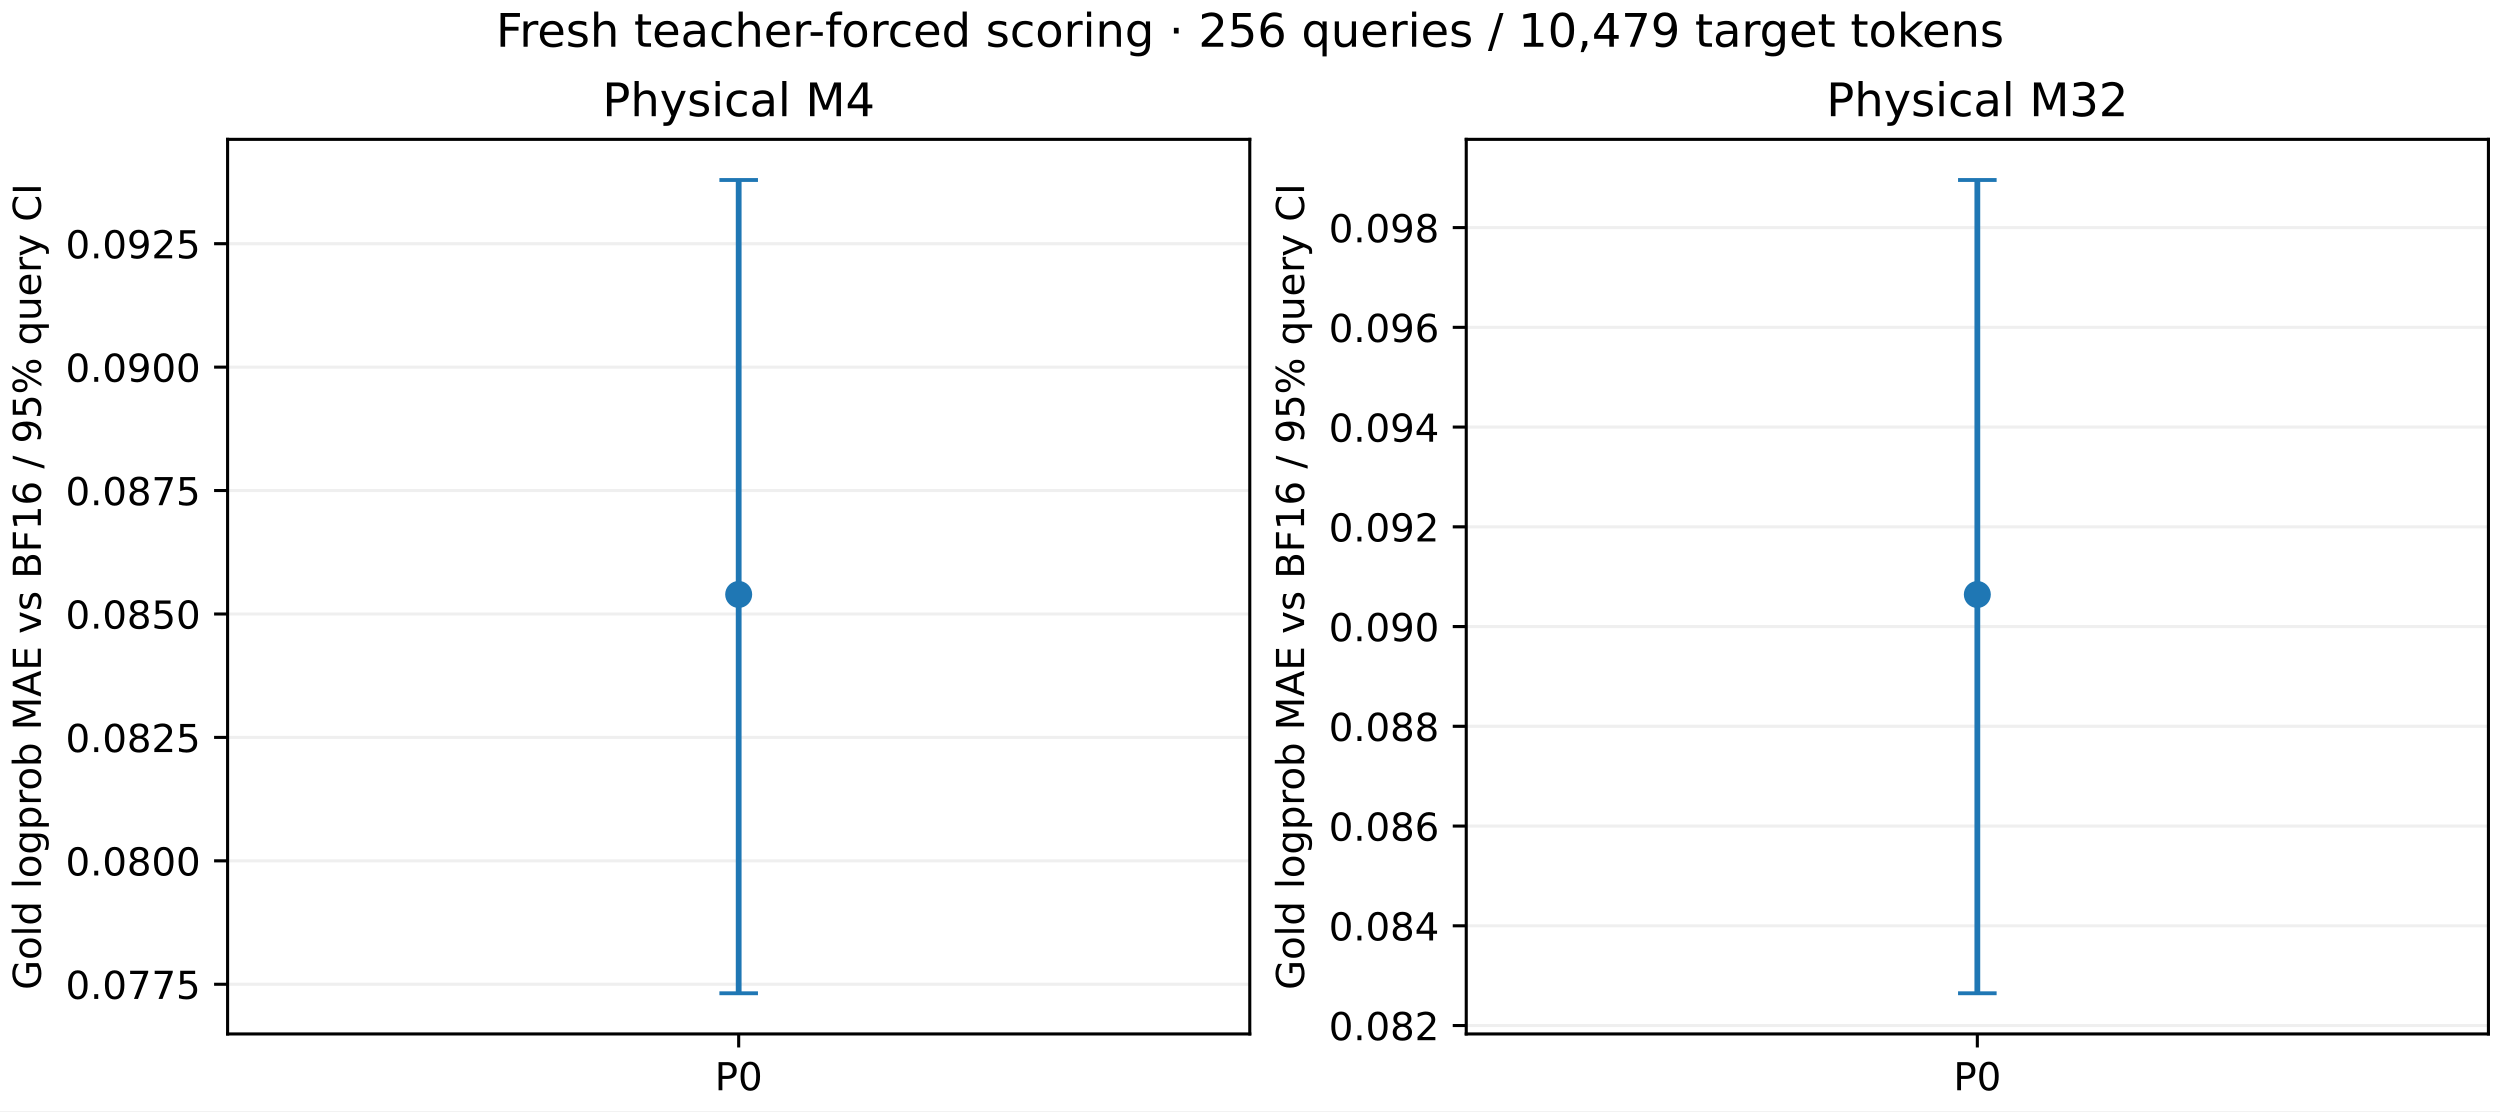
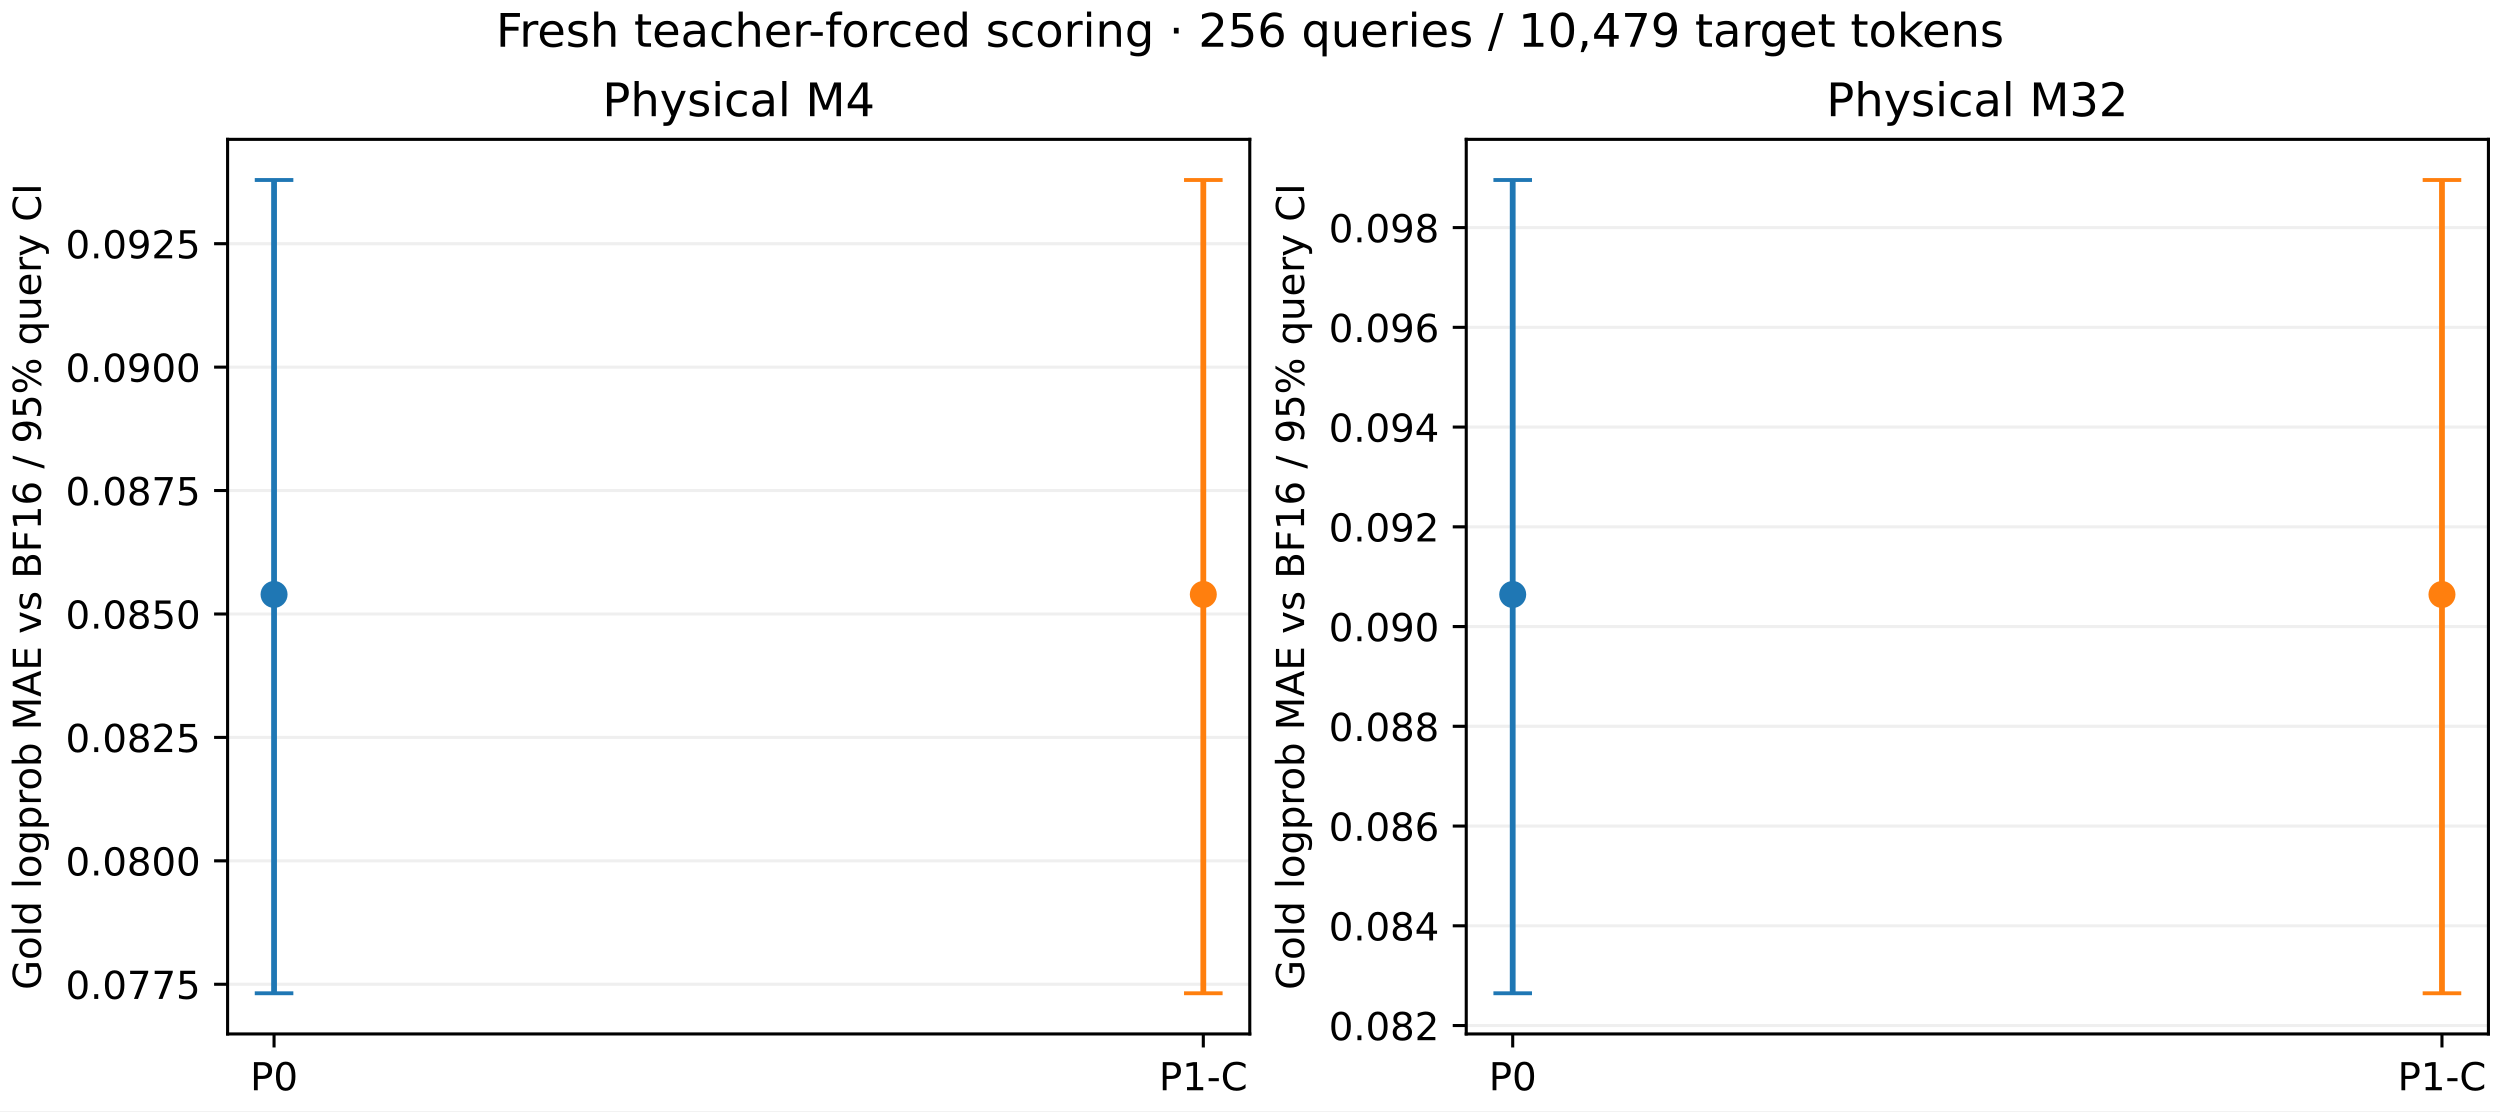
<svg xmlns="http://www.w3.org/2000/svg" xmlns:xlink="http://www.w3.org/1999/xlink" width="648pt" height="288pt" viewBox="0 0 648 288" version="1.1">
  <defs>
    <style type="text/css">*{stroke-linejoin: round; stroke-linecap: butt}</style>
  </defs>
  <g id="figure_1">
    <g id="patch_1">
      <path d="M 0 288 L 648 288 L 648 0 L 0 0 z " style="fill: #ffffff" />
    </g>
    <g id="axes_1">
      <g id="patch_2">
        <path d="M 58.992 268 L 323.941 268 L 323.941 36.12 L 58.992 36.12 z " style="fill: #ffffff" />
      </g>
      <g id="matplotlib.axis_1">
        <g id="xtick_1">
          <g id="line2d_1">
            <defs>
              <path id="m6849046edf" d="M 0 0 L 0 3.5 " style="stroke: #000000; stroke-width: 0.8" />
            </defs>
            <g>
-               <use xlink:href="#m6849046edf" x="191.466" y="268" style="stroke: #000000; stroke-width: 0.8" />
+               <use xlink:href="#m6849046edf" x="71.035" y="268" style="stroke: #000000; stroke-width: 0.8" />
            </g>
          </g>
          <g id="text_1">
-             <text style="font-size: 10px; font-family: 'DejaVu Sans', 'Bitstream Vera Sans', 'Computer Modern Sans Serif', 'Lucida Grande', 'Verdana', 'Geneva', 'Lucid', 'Arial', 'Helvetica', 'Avant Garde', sans-serif; text-anchor: middle" x="191.466" y="282.597" transform="rotate(-0 191.4664 282.5974)">P0</text>
+             <text style="font-size: 10px; font-family: 'DejaVu Sans', 'Bitstream Vera Sans', 'Computer Modern Sans Serif', 'Lucida Grande', 'Verdana', 'Geneva', 'Lucid', 'Arial', 'Helvetica', 'Avant Garde', sans-serif; text-anchor: middle" x="71.035" y="282.597" transform="rotate(-0 71.03481 282.5974)">P0</text>
+           </g>
+         </g>
+         <g id="xtick_2">
+           <g id="line2d_2">
+             <g>
+               <use xlink:href="#m6849046edf" x="311.898" y="268" style="stroke: #000000; stroke-width: 0.8" />
+             </g>
+           </g>
+           <g id="text_2">
+             <text style="font-size: 10px; font-family: 'DejaVu Sans', 'Bitstream Vera Sans', 'Computer Modern Sans Serif', 'Lucida Grande', 'Verdana', 'Geneva', 'Lucid', 'Arial', 'Helvetica', 'Avant Garde', sans-serif; text-anchor: middle" x="311.898" y="282.597" transform="rotate(-0 311.8981 282.5974)">P1-C</text>
          </g>
        </g>
      </g>
      <g id="matplotlib.axis_2">
        <g id="ytick_1">
-           <g id="line2d_2">
+           <g id="line2d_3">
            <path d="M 58.992 255.12 L 323.941 255.12 " clip-path="url(#p5b1737f433)" style="fill: none; stroke: #b0b0b0; stroke-opacity: 0.2; stroke-width: 0.8; stroke-linecap: square" />
          </g>
-           <g id="line2d_3">
+           <g id="line2d_4">
            <defs>
              <path id="m40e5101562" d="M 0 0 L -3.5 0 " style="stroke: #000000; stroke-width: 0.8" />
            </defs>
            <g>
              <use xlink:href="#m40e5101562" x="58.992" y="255.12" style="stroke: #000000; stroke-width: 0.8" />
            </g>
          </g>
-           <g id="text_2">
+           <g id="text_3">
            <text style="font-size: 10px; font-family: 'DejaVu Sans', 'Bitstream Vera Sans', 'Computer Modern Sans Serif', 'Lucida Grande', 'Verdana', 'Geneva', 'Lucid', 'Arial', 'Helvetica', 'Avant Garde', sans-serif; text-anchor: end" x="51.992" y="258.919" transform="rotate(-0 51.99165 258.9192)">0.0775</text>
          </g>
        </g>
        <g id="ytick_2">
-           <g id="line2d_4">
+           <g id="line2d_5">
            <path d="M 58.992 223.128 L 323.941 223.128 " clip-path="url(#p5b1737f433)" style="fill: none; stroke: #b0b0b0; stroke-opacity: 0.2; stroke-width: 0.8; stroke-linecap: square" />
          </g>
-           <g id="line2d_5">
+           <g id="line2d_6">
            <g>
              <use xlink:href="#m40e5101562" x="58.992" y="223.128" style="stroke: #000000; stroke-width: 0.8" />
            </g>
          </g>
-           <g id="text_3">
+           <g id="text_4">
            <text style="font-size: 10px; font-family: 'DejaVu Sans', 'Bitstream Vera Sans', 'Computer Modern Sans Serif', 'Lucida Grande', 'Verdana', 'Geneva', 'Lucid', 'Arial', 'Helvetica', 'Avant Garde', sans-serif; text-anchor: end" x="51.992" y="226.927" transform="rotate(-0 51.99165 226.9269)">0.0800</text>
          </g>
        </g>
        <g id="ytick_3">
-           <g id="line2d_6">
+           <g id="line2d_7">
            <path d="M 58.992 191.136 L 323.941 191.136 " clip-path="url(#p5b1737f433)" style="fill: none; stroke: #b0b0b0; stroke-opacity: 0.2; stroke-width: 0.8; stroke-linecap: square" />
          </g>
-           <g id="line2d_7">
+           <g id="line2d_8">
            <g>
              <use xlink:href="#m40e5101562" x="58.992" y="191.136" style="stroke: #000000; stroke-width: 0.8" />
            </g>
          </g>
-           <g id="text_4">
+           <g id="text_5">
            <text style="font-size: 10px; font-family: 'DejaVu Sans', 'Bitstream Vera Sans', 'Computer Modern Sans Serif', 'Lucida Grande', 'Verdana', 'Geneva', 'Lucid', 'Arial', 'Helvetica', 'Avant Garde', sans-serif; text-anchor: end" x="51.992" y="194.935" transform="rotate(-0 51.99165 194.9346)">0.0825</text>
          </g>
        </g>
        <g id="ytick_4">
-           <g id="line2d_8">
+           <g id="line2d_9">
            <path d="M 58.992 159.143 L 323.941 159.143 " clip-path="url(#p5b1737f433)" style="fill: none; stroke: #b0b0b0; stroke-opacity: 0.2; stroke-width: 0.8; stroke-linecap: square" />
          </g>
-           <g id="line2d_9">
+           <g id="line2d_10">
            <g>
              <use xlink:href="#m40e5101562" x="58.992" y="159.143" style="stroke: #000000; stroke-width: 0.8" />
            </g>
          </g>
-           <g id="text_5">
+           <g id="text_6">
            <text style="font-size: 10px; font-family: 'DejaVu Sans', 'Bitstream Vera Sans', 'Computer Modern Sans Serif', 'Lucida Grande', 'Verdana', 'Geneva', 'Lucid', 'Arial', 'Helvetica', 'Avant Garde', sans-serif; text-anchor: end" x="51.992" y="162.942" transform="rotate(-0 51.99165 162.9422)">0.0850</text>
          </g>
        </g>
        <g id="ytick_5">
-           <g id="line2d_10">
+           <g id="line2d_11">
            <path d="M 58.992 127.151 L 323.941 127.151 " clip-path="url(#p5b1737f433)" style="fill: none; stroke: #b0b0b0; stroke-opacity: 0.2; stroke-width: 0.8; stroke-linecap: square" />
          </g>
-           <g id="line2d_11">
+           <g id="line2d_12">
            <g>
              <use xlink:href="#m40e5101562" x="58.992" y="127.151" style="stroke: #000000; stroke-width: 0.8" />
            </g>
          </g>
-           <g id="text_6">
+           <g id="text_7">
            <text style="font-size: 10px; font-family: 'DejaVu Sans', 'Bitstream Vera Sans', 'Computer Modern Sans Serif', 'Lucida Grande', 'Verdana', 'Geneva', 'Lucid', 'Arial', 'Helvetica', 'Avant Garde', sans-serif; text-anchor: end" x="51.992" y="130.95" transform="rotate(-0 51.99165 130.9499)">0.0875</text>
          </g>
        </g>
        <g id="ytick_6">
-           <g id="line2d_12">
+           <g id="line2d_13">
            <path d="M 58.992 95.159 L 323.941 95.159 " clip-path="url(#p5b1737f433)" style="fill: none; stroke: #b0b0b0; stroke-opacity: 0.2; stroke-width: 0.8; stroke-linecap: square" />
          </g>
-           <g id="line2d_13">
+           <g id="line2d_14">
            <g>
              <use xlink:href="#m40e5101562" x="58.992" y="95.159" style="stroke: #000000; stroke-width: 0.8" />
            </g>
          </g>
-           <g id="text_7">
+           <g id="text_8">
            <text style="font-size: 10px; font-family: 'DejaVu Sans', 'Bitstream Vera Sans', 'Computer Modern Sans Serif', 'Lucida Grande', 'Verdana', 'Geneva', 'Lucid', 'Arial', 'Helvetica', 'Avant Garde', sans-serif; text-anchor: end" x="51.992" y="98.958" transform="rotate(-0 51.99165 98.95755)">0.0900</text>
          </g>
        </g>
        <g id="ytick_7">
-           <g id="line2d_14">
+           <g id="line2d_15">
            <path d="M 58.992 63.166 L 323.941 63.166 " clip-path="url(#p5b1737f433)" style="fill: none; stroke: #b0b0b0; stroke-opacity: 0.2; stroke-width: 0.8; stroke-linecap: square" />
          </g>
-           <g id="line2d_15">
+           <g id="line2d_16">
            <g>
              <use xlink:href="#m40e5101562" x="58.992" y="63.166" style="stroke: #000000; stroke-width: 0.8" />
            </g>
          </g>
-           <g id="text_8">
+           <g id="text_9">
            <text style="font-size: 10px; font-family: 'DejaVu Sans', 'Bitstream Vera Sans', 'Computer Modern Sans Serif', 'Lucida Grande', 'Verdana', 'Geneva', 'Lucid', 'Arial', 'Helvetica', 'Avant Garde', sans-serif; text-anchor: end" x="51.992" y="66.965" transform="rotate(-0 51.99165 66.96521)">0.0925</text>
          </g>
        </g>
-         <g id="text_9">
+         <g id="text_10">
          <text style="font-size: 10px; font-family: 'DejaVu Sans', 'Bitstream Vera Sans', 'Computer Modern Sans Serif', 'Lucida Grande', 'Verdana', 'Geneva', 'Lucid', 'Arial', 'Helvetica', 'Avant Garde', sans-serif; text-anchor: middle" x="10.599" y="152.06" transform="rotate(-90 10.59868 152.0598)">Gold logprob MAE vs BF16 / 95% query CI</text>
        </g>
      </g>
      <g id="LineCollection_1">
-         <path d="M 191.466 257.46 L 191.466 46.66 " clip-path="url(#p5b1737f433)" style="fill: none; stroke: #1f77b4; stroke-width: 1.5" />
-       </g>
-       <g id="line2d_16">
+         <path d="M 71.035 257.46 L 71.035 46.66 " clip-path="url(#p5b1737f433)" style="fill: none; stroke: #1f77b4; stroke-width: 1.5" />
+       </g>
+       <g id="line2d_17">
        <defs>
          <path id="mc4bc282171" d="M 5 0 L -5 -0 " style="stroke: #1f77b4" />
        </defs>
        <g clip-path="url(#p5b1737f433)">
-           <use xlink:href="#mc4bc282171" x="191.466" y="257.46" style="fill: #1f77b4; stroke: #1f77b4" />
-         </g>
-       </g>
-       <g id="line2d_17">
-         <g clip-path="url(#p5b1737f433)">
-           <use xlink:href="#mc4bc282171" x="191.466" y="46.66" style="fill: #1f77b4; stroke: #1f77b4" />
+           <use xlink:href="#mc4bc282171" x="71.035" y="257.46" style="fill: #1f77b4; stroke: #1f77b4" />
        </g>
      </g>
      <g id="line2d_18">
+         <g clip-path="url(#p5b1737f433)">
+           <use xlink:href="#mc4bc282171" x="71.035" y="46.66" style="fill: #1f77b4; stroke: #1f77b4" />
+         </g>
+       </g>
+       <g id="LineCollection_2">
+         <path d="M 311.898 257.46 L 311.898 46.66 " clip-path="url(#p5b1737f433)" style="fill: none; stroke: #ff7f0e; stroke-width: 1.5" />
+       </g>
+       <g id="line2d_19">
+         <defs>
+           <path id="md797f003c6" d="M 5 0 L -5 -0 " style="stroke: #ff7f0e" />
+         </defs>
+         <g clip-path="url(#p5b1737f433)">
+           <use xlink:href="#md797f003c6" x="311.898" y="257.46" style="fill: #ff7f0e; stroke: #ff7f0e" />
+         </g>
+       </g>
+       <g id="line2d_20">
+         <g clip-path="url(#p5b1737f433)">
+           <use xlink:href="#md797f003c6" x="311.898" y="46.66" style="fill: #ff7f0e; stroke: #ff7f0e" />
+         </g>
+       </g>
+       <g id="line2d_21">
        <defs>
          <path id="m03bbec41d8" d="M 0 3 C 0.796 3 1.559 2.684 2.121 2.121 C 2.684 1.559 3 0.796 3 0 C 3 -0.796 2.684 -1.559 2.121 -2.121 C 1.559 -2.684 0.796 -3 0 -3 C -0.796 -3 -1.559 -2.684 -2.121 -2.121 C -2.684 -1.559 -3 -0.796 -3 0 C -3 0.796 -2.684 1.559 -2.121 2.121 C -1.559 2.684 -0.796 3 0 3 z " style="stroke: #1f77b4" />
        </defs>
        <g clip-path="url(#p5b1737f433)">
-           <use xlink:href="#m03bbec41d8" x="191.466" y="154.08" style="fill: #1f77b4; stroke: #1f77b4" />
+           <use xlink:href="#m03bbec41d8" x="71.035" y="154.08" style="fill: #1f77b4; stroke: #1f77b4" />
+         </g>
+       </g>
+       <g id="line2d_22">
+         <defs>
+           <path id="m2a84061dd0" d="M 0 3 C 0.796 3 1.559 2.684 2.121 2.121 C 2.684 1.559 3 0.796 3 0 C 3 -0.796 2.684 -1.559 2.121 -2.121 C 1.559 -2.684 0.796 -3 0 -3 C -0.796 -3 -1.559 -2.684 -2.121 -2.121 C -2.684 -1.559 -3 -0.796 -3 0 C -3 0.796 -2.684 1.559 -2.121 2.121 C -1.559 2.684 -0.796 3 0 3 z " style="stroke: #ff7f0e" />
+         </defs>
+         <g clip-path="url(#p5b1737f433)">
+           <use xlink:href="#m2a84061dd0" x="311.898" y="154.08" style="fill: #ff7f0e; stroke: #ff7f0e" />
        </g>
      </g>
      <g id="patch_3">
        <path d="M 58.992 268 L 58.992 36.12 " style="fill: none; stroke: #000000; stroke-width: 0.8; stroke-linejoin: miter; stroke-linecap: square" />
      </g>
      <g id="patch_4">
        <path d="M 323.941 268 L 323.941 36.12 " style="fill: none; stroke: #000000; stroke-width: 0.8; stroke-linejoin: miter; stroke-linecap: square" />
      </g>
      <g id="patch_5">
        <path d="M 58.992 268 L 323.941 268 " style="fill: none; stroke: #000000; stroke-width: 0.8; stroke-linejoin: miter; stroke-linecap: square" />
      </g>
      <g id="patch_6">
        <path d="M 58.992 36.12 L 323.941 36.12 " style="fill: none; stroke: #000000; stroke-width: 0.8; stroke-linejoin: miter; stroke-linecap: square" />
      </g>
-       <g id="text_10">
+       <g id="text_11">
        <text style="font-size: 12px; font-family: 'DejaVu Sans', 'Bitstream Vera Sans', 'Computer Modern Sans Serif', 'Lucida Grande', 'Verdana', 'Geneva', 'Lucid', 'Arial', 'Helvetica', 'Avant Garde', sans-serif; text-anchor: middle" x="191.466" y="30.12" transform="rotate(-0 191.4664 30.11978)">Physical M4</text>
      </g>
    </g>
    <g id="axes_2">
      <g id="patch_7">
        <path d="M 380.05 268 L 645 268 L 645 36.12 L 380.05 36.12 z " style="fill: #ffffff" />
      </g>
      <g id="matplotlib.axis_3">
-         <g id="xtick_2">
-           <g id="line2d_19">
-             <g>
-               <use xlink:href="#m6849046edf" x="512.525" y="268" style="stroke: #000000; stroke-width: 0.8" />
-             </g>
-           </g>
-           <g id="text_11">
-             <text style="font-size: 10px; font-family: 'DejaVu Sans', 'Bitstream Vera Sans', 'Computer Modern Sans Serif', 'Lucida Grande', 'Verdana', 'Geneva', 'Lucid', 'Arial', 'Helvetica', 'Avant Garde', sans-serif; text-anchor: middle" x="512.525" y="282.597" transform="rotate(-0 512.525 282.5974)">P0</text>
+         <g id="xtick_3">
+           <g id="line2d_23">
+             <g>
+               <use xlink:href="#m6849046edf" x="392.093" y="268" style="stroke: #000000; stroke-width: 0.8" />
+             </g>
+           </g>
+           <g id="text_12">
+             <text style="font-size: 10px; font-family: 'DejaVu Sans', 'Bitstream Vera Sans', 'Computer Modern Sans Serif', 'Lucida Grande', 'Verdana', 'Geneva', 'Lucid', 'Arial', 'Helvetica', 'Avant Garde', sans-serif; text-anchor: middle" x="392.093" y="282.597" transform="rotate(-0 392.0933 282.5974)">P0</text>
+           </g>
+         </g>
+         <g id="xtick_4">
+           <g id="line2d_24">
+             <g>
+               <use xlink:href="#m6849046edf" x="632.957" y="268" style="stroke: #000000; stroke-width: 0.8" />
+             </g>
+           </g>
+           <g id="text_13">
+             <text style="font-size: 10px; font-family: 'DejaVu Sans', 'Bitstream Vera Sans', 'Computer Modern Sans Serif', 'Lucida Grande', 'Verdana', 'Geneva', 'Lucid', 'Arial', 'Helvetica', 'Avant Garde', sans-serif; text-anchor: middle" x="632.957" y="282.597" transform="rotate(-0 632.9566 282.5974)">P1-C</text>
          </g>
        </g>
      </g>
      <g id="matplotlib.axis_4">
        <g id="ytick_8">
-           <g id="line2d_20">
+           <g id="line2d_25">
            <path d="M 380.05 265.817 L 645 265.817 " clip-path="url(#p0b31492904)" style="fill: none; stroke: #b0b0b0; stroke-opacity: 0.2; stroke-width: 0.8; stroke-linecap: square" />
          </g>
-           <g id="line2d_21">
+           <g id="line2d_26">
            <g>
              <use xlink:href="#m40e5101562" x="380.05" y="265.817" style="stroke: #000000; stroke-width: 0.8" />
            </g>
          </g>
-           <g id="text_12">
+           <g id="text_14">
            <text style="font-size: 10px; font-family: 'DejaVu Sans', 'Bitstream Vera Sans', 'Computer Modern Sans Serif', 'Lucida Grande', 'Verdana', 'Geneva', 'Lucid', 'Arial', 'Helvetica', 'Avant Garde', sans-serif; text-anchor: end" x="373.05" y="269.616" transform="rotate(-0 373.0502 269.616)">0.082</text>
          </g>
        </g>
        <g id="ytick_9">
-           <g id="line2d_22">
+           <g id="line2d_27">
            <path d="M 380.05 239.964 L 645 239.964 " clip-path="url(#p0b31492904)" style="fill: none; stroke: #b0b0b0; stroke-opacity: 0.2; stroke-width: 0.8; stroke-linecap: square" />
          </g>
-           <g id="line2d_23">
+           <g id="line2d_28">
            <g>
              <use xlink:href="#m40e5101562" x="380.05" y="239.964" style="stroke: #000000; stroke-width: 0.8" />
            </g>
          </g>
-           <g id="text_13">
+           <g id="text_15">
            <text style="font-size: 10px; font-family: 'DejaVu Sans', 'Bitstream Vera Sans', 'Computer Modern Sans Serif', 'Lucida Grande', 'Verdana', 'Geneva', 'Lucid', 'Arial', 'Helvetica', 'Avant Garde', sans-serif; text-anchor: end" x="373.05" y="243.763" transform="rotate(-0 373.0502 243.7632)">0.084</text>
          </g>
        </g>
        <g id="ytick_10">
-           <g id="line2d_24">
+           <g id="line2d_29">
            <path d="M 380.05 214.112 L 645 214.112 " clip-path="url(#p0b31492904)" style="fill: none; stroke: #b0b0b0; stroke-opacity: 0.2; stroke-width: 0.8; stroke-linecap: square" />
          </g>
-           <g id="line2d_25">
+           <g id="line2d_30">
            <g>
              <use xlink:href="#m40e5101562" x="380.05" y="214.112" style="stroke: #000000; stroke-width: 0.8" />
            </g>
          </g>
-           <g id="text_14">
+           <g id="text_16">
            <text style="font-size: 10px; font-family: 'DejaVu Sans', 'Bitstream Vera Sans', 'Computer Modern Sans Serif', 'Lucida Grande', 'Verdana', 'Geneva', 'Lucid', 'Arial', 'Helvetica', 'Avant Garde', sans-serif; text-anchor: end" x="373.05" y="217.91" transform="rotate(-0 373.0502 217.9104)">0.086</text>
          </g>
        </g>
        <g id="ytick_11">
-           <g id="line2d_26">
+           <g id="line2d_31">
            <path d="M 380.05 188.259 L 645 188.259 " clip-path="url(#p0b31492904)" style="fill: none; stroke: #b0b0b0; stroke-opacity: 0.2; stroke-width: 0.8; stroke-linecap: square" />
          </g>
-           <g id="line2d_27">
+           <g id="line2d_32">
            <g>
              <use xlink:href="#m40e5101562" x="380.05" y="188.259" style="stroke: #000000; stroke-width: 0.8" />
            </g>
          </g>
-           <g id="text_15">
+           <g id="text_17">
            <text style="font-size: 10px; font-family: 'DejaVu Sans', 'Bitstream Vera Sans', 'Computer Modern Sans Serif', 'Lucida Grande', 'Verdana', 'Geneva', 'Lucid', 'Arial', 'Helvetica', 'Avant Garde', sans-serif; text-anchor: end" x="373.05" y="192.058" transform="rotate(-0 373.0502 192.0577)">0.088</text>
          </g>
        </g>
        <g id="ytick_12">
-           <g id="line2d_28">
+           <g id="line2d_33">
            <path d="M 380.05 162.406 L 645 162.406 " clip-path="url(#p0b31492904)" style="fill: none; stroke: #b0b0b0; stroke-opacity: 0.2; stroke-width: 0.8; stroke-linecap: square" />
          </g>
-           <g id="line2d_29">
+           <g id="line2d_34">
            <g>
              <use xlink:href="#m40e5101562" x="380.05" y="162.406" style="stroke: #000000; stroke-width: 0.8" />
            </g>
          </g>
-           <g id="text_16">
+           <g id="text_18">
            <text style="font-size: 10px; font-family: 'DejaVu Sans', 'Bitstream Vera Sans', 'Computer Modern Sans Serif', 'Lucida Grande', 'Verdana', 'Geneva', 'Lucid', 'Arial', 'Helvetica', 'Avant Garde', sans-serif; text-anchor: end" x="373.05" y="166.205" transform="rotate(-0 373.0502 166.2049)">0.090</text>
          </g>
        </g>
        <g id="ytick_13">
-           <g id="line2d_30">
+           <g id="line2d_35">
            <path d="M 380.05 136.553 L 645 136.553 " clip-path="url(#p0b31492904)" style="fill: none; stroke: #b0b0b0; stroke-opacity: 0.2; stroke-width: 0.8; stroke-linecap: square" />
          </g>
-           <g id="line2d_31">
+           <g id="line2d_36">
            <g>
              <use xlink:href="#m40e5101562" x="380.05" y="136.553" style="stroke: #000000; stroke-width: 0.8" />
            </g>
          </g>
-           <g id="text_17">
+           <g id="text_19">
            <text style="font-size: 10px; font-family: 'DejaVu Sans', 'Bitstream Vera Sans', 'Computer Modern Sans Serif', 'Lucida Grande', 'Verdana', 'Geneva', 'Lucid', 'Arial', 'Helvetica', 'Avant Garde', sans-serif; text-anchor: end" x="373.05" y="140.352" transform="rotate(-0 373.0502 140.3521)">0.092</text>
          </g>
        </g>
        <g id="ytick_14">
-           <g id="line2d_32">
+           <g id="line2d_37">
            <path d="M 380.05 110.7 L 645 110.7 " clip-path="url(#p0b31492904)" style="fill: none; stroke: #b0b0b0; stroke-opacity: 0.2; stroke-width: 0.8; stroke-linecap: square" />
          </g>
-           <g id="line2d_33">
+           <g id="line2d_38">
            <g>
              <use xlink:href="#m40e5101562" x="380.05" y="110.7" style="stroke: #000000; stroke-width: 0.8" />
            </g>
          </g>
-           <g id="text_18">
+           <g id="text_20">
            <text style="font-size: 10px; font-family: 'DejaVu Sans', 'Bitstream Vera Sans', 'Computer Modern Sans Serif', 'Lucida Grande', 'Verdana', 'Geneva', 'Lucid', 'Arial', 'Helvetica', 'Avant Garde', sans-serif; text-anchor: end" x="373.05" y="114.499" transform="rotate(-0 373.0502 114.4993)">0.094</text>
          </g>
        </g>
        <g id="ytick_15">
-           <g id="line2d_34">
+           <g id="line2d_39">
            <path d="M 380.05 84.848 L 645 84.848 " clip-path="url(#p0b31492904)" style="fill: none; stroke: #b0b0b0; stroke-opacity: 0.2; stroke-width: 0.8; stroke-linecap: square" />
          </g>
-           <g id="line2d_35">
+           <g id="line2d_40">
            <g>
              <use xlink:href="#m40e5101562" x="380.05" y="84.848" style="stroke: #000000; stroke-width: 0.8" />
            </g>
          </g>
-           <g id="text_19">
+           <g id="text_21">
            <text style="font-size: 10px; font-family: 'DejaVu Sans', 'Bitstream Vera Sans', 'Computer Modern Sans Serif', 'Lucida Grande', 'Verdana', 'Geneva', 'Lucid', 'Arial', 'Helvetica', 'Avant Garde', sans-serif; text-anchor: end" x="373.05" y="88.647" transform="rotate(-0 373.0502 88.64652)">0.096</text>
          </g>
        </g>
        <g id="ytick_16">
-           <g id="line2d_36">
+           <g id="line2d_41">
            <path d="M 380.05 58.995 L 645 58.995 " clip-path="url(#p0b31492904)" style="fill: none; stroke: #b0b0b0; stroke-opacity: 0.2; stroke-width: 0.8; stroke-linecap: square" />
          </g>
-           <g id="line2d_37">
+           <g id="line2d_42">
            <g>
              <use xlink:href="#m40e5101562" x="380.05" y="58.995" style="stroke: #000000; stroke-width: 0.8" />
            </g>
          </g>
-           <g id="text_20">
+           <g id="text_22">
            <text style="font-size: 10px; font-family: 'DejaVu Sans', 'Bitstream Vera Sans', 'Computer Modern Sans Serif', 'Lucida Grande', 'Verdana', 'Geneva', 'Lucid', 'Arial', 'Helvetica', 'Avant Garde', sans-serif; text-anchor: end" x="373.05" y="62.794" transform="rotate(-0 373.0502 62.79374)">0.098</text>
          </g>
        </g>
-         <g id="text_21">
+         <g id="text_23">
          <text style="font-size: 10px; font-family: 'DejaVu Sans', 'Bitstream Vera Sans', 'Computer Modern Sans Serif', 'Lucida Grande', 'Verdana', 'Geneva', 'Lucid', 'Arial', 'Helvetica', 'Avant Garde', sans-serif; text-anchor: middle" x="338.02" y="152.06" transform="rotate(-90 338.0197 152.0598)">Gold logprob MAE vs BF16 / 95% query CI</text>
        </g>
      </g>
-       <g id="LineCollection_2">
-         <path d="M 512.525 257.46 L 512.525 46.66 " clip-path="url(#p0b31492904)" style="fill: none; stroke: #1f77b4; stroke-width: 1.5" />
-       </g>
-       <g id="line2d_38">
-         <g clip-path="url(#p0b31492904)">
-           <use xlink:href="#mc4bc282171" x="512.525" y="257.46" style="fill: #1f77b4; stroke: #1f77b4" />
-         </g>
-       </g>
-       <g id="line2d_39">
-         <g clip-path="url(#p0b31492904)">
-           <use xlink:href="#mc4bc282171" x="512.525" y="46.66" style="fill: #1f77b4; stroke: #1f77b4" />
-         </g>
-       </g>
-       <g id="line2d_40">
-         <g clip-path="url(#p0b31492904)">
-           <use xlink:href="#m03bbec41d8" x="512.525" y="154.094" style="fill: #1f77b4; stroke: #1f77b4" />
+       <g id="LineCollection_3">
+         <path d="M 392.093 257.46 L 392.093 46.66 " clip-path="url(#p0b31492904)" style="fill: none; stroke: #1f77b4; stroke-width: 1.5" />
+       </g>
+       <g id="line2d_43">
+         <g clip-path="url(#p0b31492904)">
+           <use xlink:href="#mc4bc282171" x="392.093" y="257.46" style="fill: #1f77b4; stroke: #1f77b4" />
+         </g>
+       </g>
+       <g id="line2d_44">
+         <g clip-path="url(#p0b31492904)">
+           <use xlink:href="#mc4bc282171" x="392.093" y="46.66" style="fill: #1f77b4; stroke: #1f77b4" />
+         </g>
+       </g>
+       <g id="LineCollection_4">
+         <path d="M 632.957 257.46 L 632.957 46.66 " clip-path="url(#p0b31492904)" style="fill: none; stroke: #ff7f0e; stroke-width: 1.5" />
+       </g>
+       <g id="line2d_45">
+         <g clip-path="url(#p0b31492904)">
+           <use xlink:href="#md797f003c6" x="632.957" y="257.46" style="fill: #ff7f0e; stroke: #ff7f0e" />
+         </g>
+       </g>
+       <g id="line2d_46">
+         <g clip-path="url(#p0b31492904)">
+           <use xlink:href="#md797f003c6" x="632.957" y="46.66" style="fill: #ff7f0e; stroke: #ff7f0e" />
+         </g>
+       </g>
+       <g id="line2d_47">
+         <g clip-path="url(#p0b31492904)">
+           <use xlink:href="#m03bbec41d8" x="392.093" y="154.094" style="fill: #1f77b4; stroke: #1f77b4" />
+         </g>
+       </g>
+       <g id="line2d_48">
+         <g clip-path="url(#p0b31492904)">
+           <use xlink:href="#m2a84061dd0" x="632.957" y="154.094" style="fill: #ff7f0e; stroke: #ff7f0e" />
        </g>
      </g>
      <g id="patch_8">
        <path d="M 380.05 268 L 380.05 36.12 " style="fill: none; stroke: #000000; stroke-width: 0.8; stroke-linejoin: miter; stroke-linecap: square" />
      </g>
      <g id="patch_9">
        <path d="M 645 268 L 645 36.12 " style="fill: none; stroke: #000000; stroke-width: 0.8; stroke-linejoin: miter; stroke-linecap: square" />
      </g>
      <g id="patch_10">
        <path d="M 380.05 268 L 645 268 " style="fill: none; stroke: #000000; stroke-width: 0.8; stroke-linejoin: miter; stroke-linecap: square" />
      </g>
      <g id="patch_11">
        <path d="M 380.05 36.12 L 645 36.12 " style="fill: none; stroke: #000000; stroke-width: 0.8; stroke-linejoin: miter; stroke-linecap: square" />
      </g>
-       <g id="text_22">
+       <g id="text_24">
        <text style="font-size: 12px; font-family: 'DejaVu Sans', 'Bitstream Vera Sans', 'Computer Modern Sans Serif', 'Lucida Grande', 'Verdana', 'Geneva', 'Lucid', 'Arial', 'Helvetica', 'Avant Garde', sans-serif; text-anchor: middle" x="512.525" y="30.12" transform="rotate(-0 512.525 30.11978)">Physical M32</text>
      </g>
    </g>
-     <g id="text_23">
+     <g id="text_25">
      <text style="font-size: 12px; font-family: 'DejaVu Sans', 'Bitstream Vera Sans', 'Computer Modern Sans Serif', 'Lucida Grande', 'Verdana', 'Geneva', 'Lucid', 'Arial', 'Helvetica', 'Avant Garde', sans-serif; text-anchor: middle" x="324" y="12.118" transform="rotate(-0 324 12.11837)">Fresh teacher-forced scoring · 256 queries / 10,479 target tokens</text>
    </g>
  </g>
  <defs>
    <clipPath id="p5b1737f433">
      <rect x="58.992" y="36.12" width="264.95" height="231.88" />
    </clipPath>
    <clipPath id="p0b31492904">
      <rect x="380.05" y="36.12" width="264.95" height="231.88" />
    </clipPath>
  </defs>
</svg>
